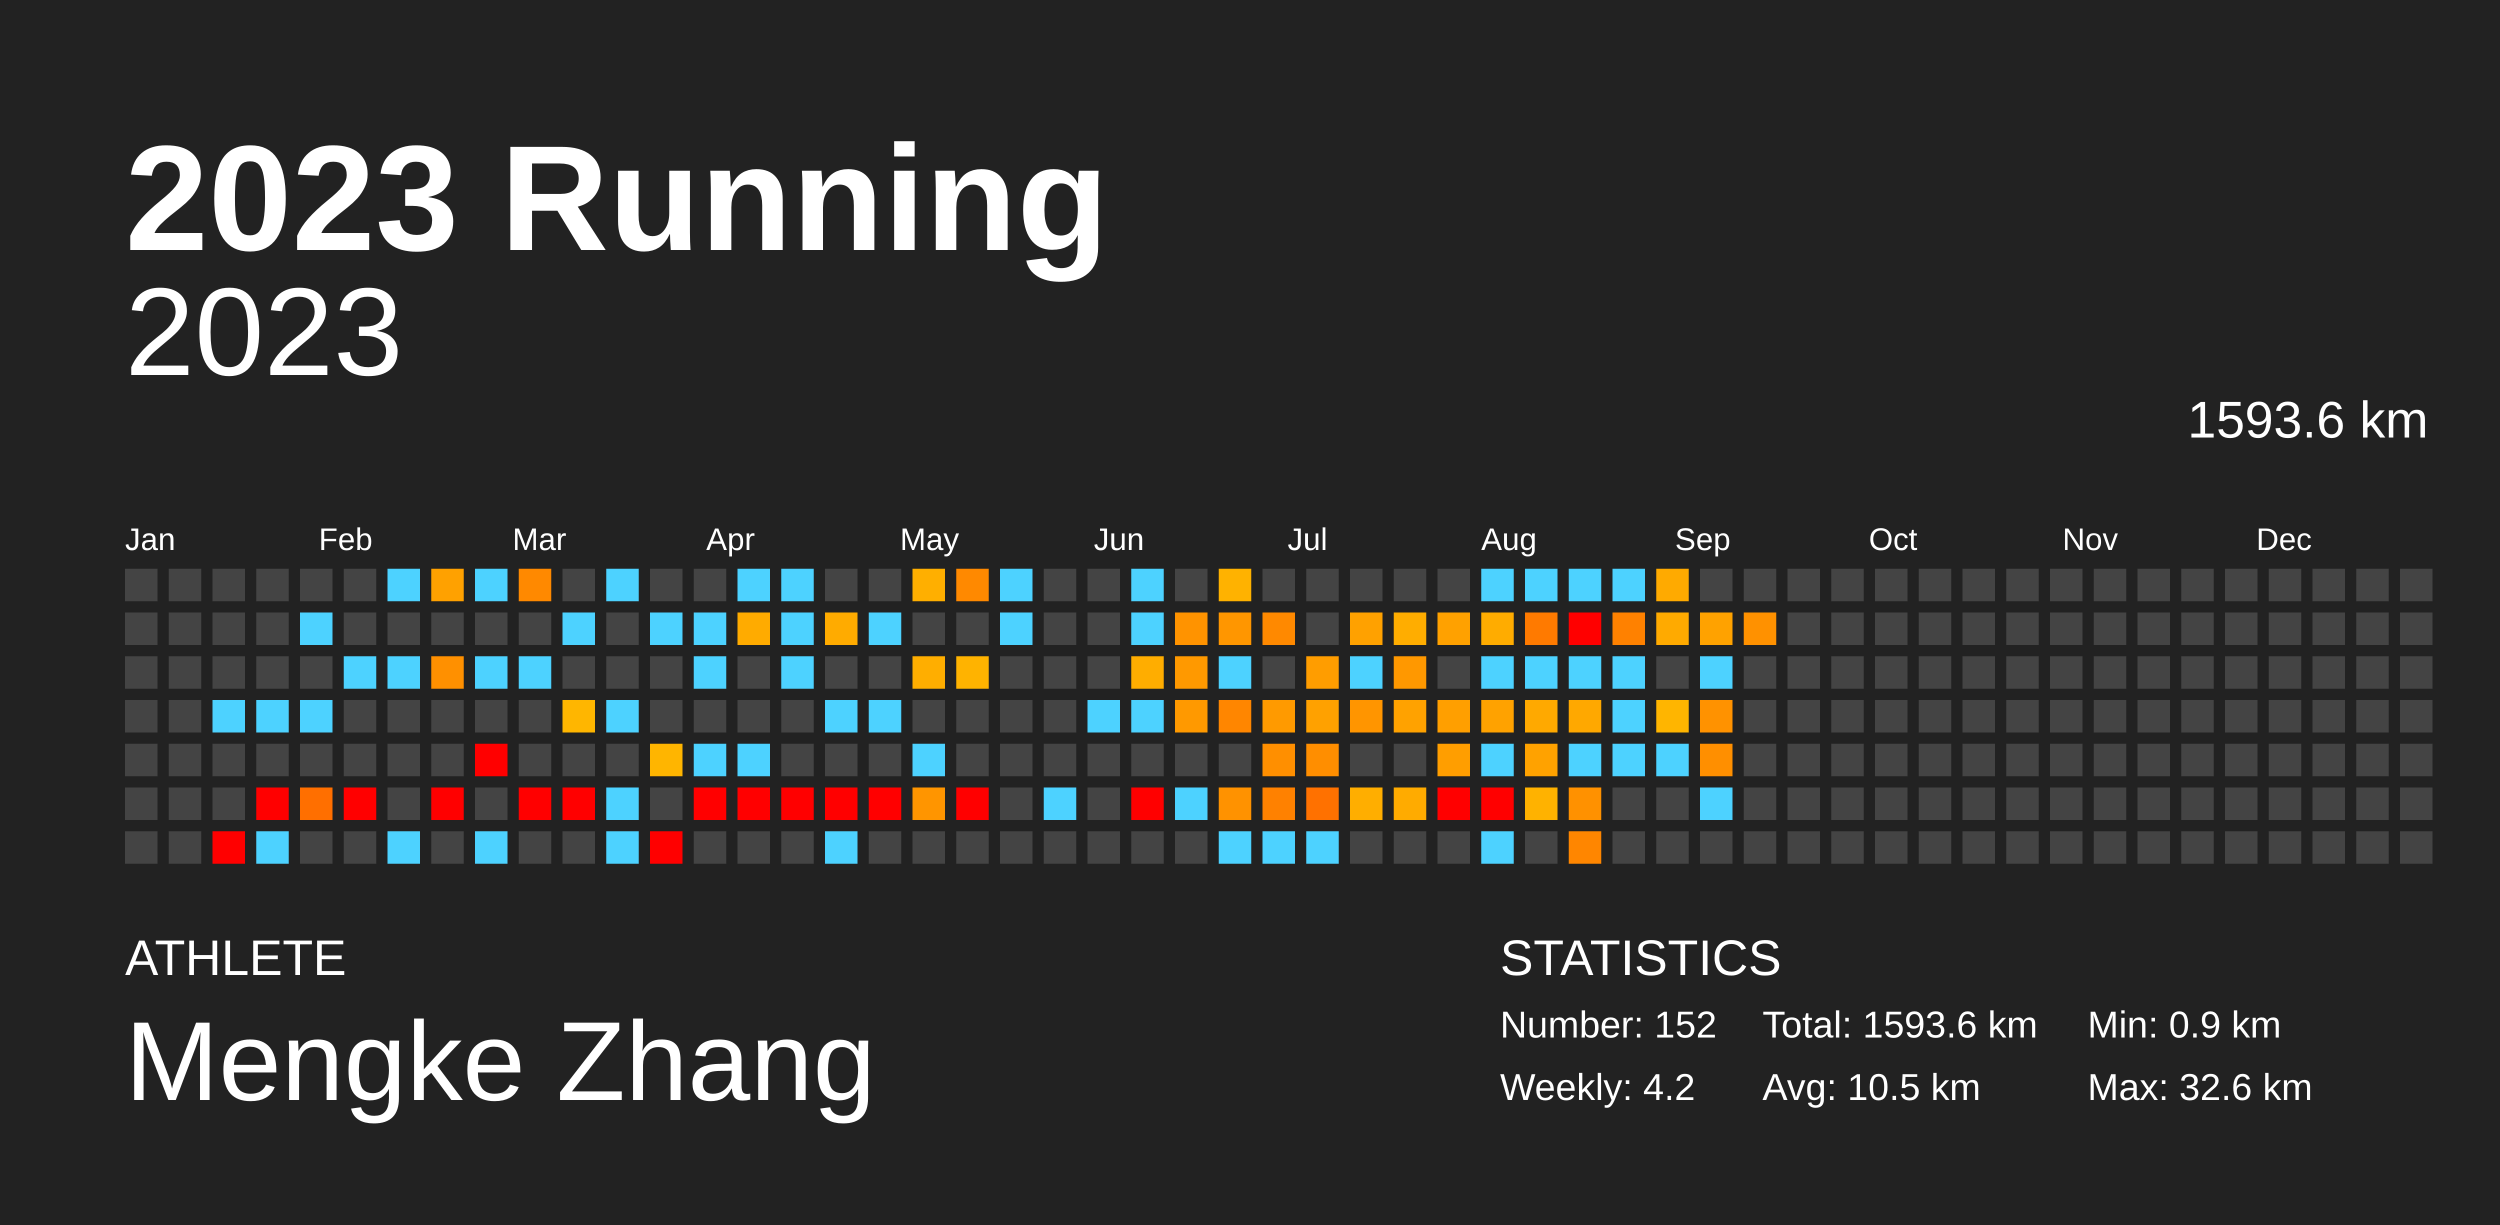
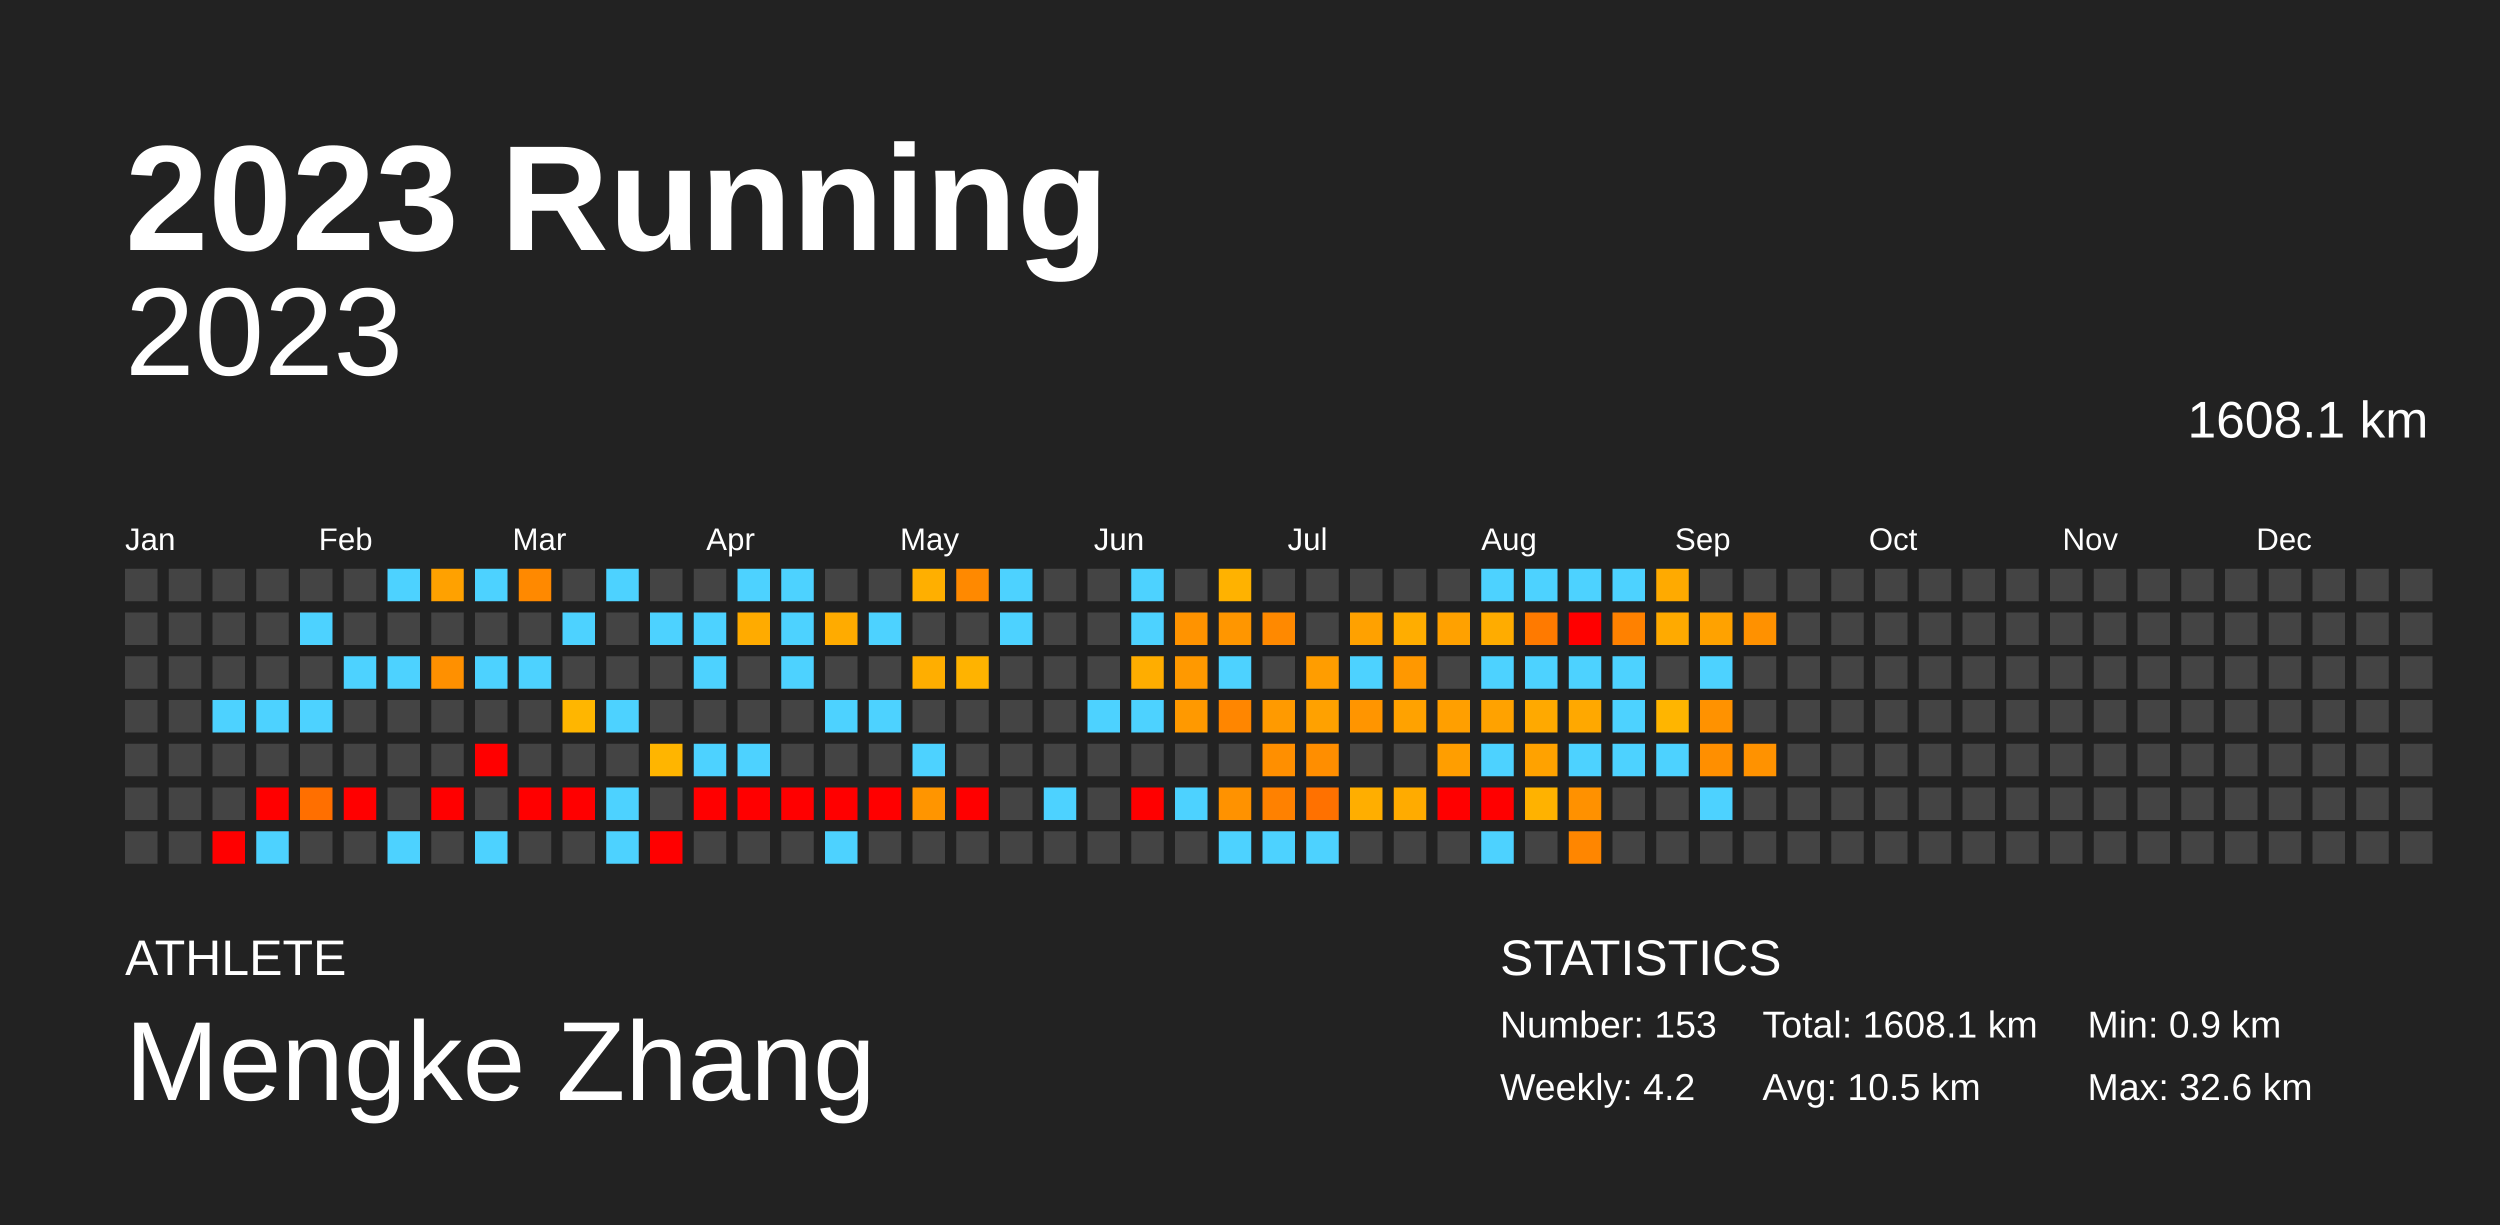
<svg xmlns="http://www.w3.org/2000/svg" baseProfile="full" height="98mm" version="1.1" viewBox="0,0,200,98" width="200mm">
  <defs />
  <rect fill="#222222" height="98" width="200" x="0" y="0" />
  <text fill="#FFFFFF" style="font-size:12px; font-family:Arial; font-weight:bold;" x="10" y="20">2023 Running</text>
  <text fill="#FFFFFF" style="font-size:4px; font-family:Arial" x="10" y="78">ATHLETE</text>
  <text fill="#FFFFFF" style="font-size:9px; font-family:Arial" x="10" y="88">Mengke Zhang</text>
  <text fill="#FFFFFF" style="font-size:4px; font-family:Arial" x="120" y="78">STATISTICS</text>
-   <text fill="#FFFFFF" style="font-size:3px; font-family:Arial" x="120" y="83">Number: 152</text>
+   <text fill="#FFFFFF" style="font-size:3px; font-family:Arial" x="120" y="83">Number: 153</text>
  <text fill="#FFFFFF" style="font-size:3px; font-family:Arial" x="120" y="88">Weekly: 4.2</text>
-   <text fill="#FFFFFF" style="font-size:3px; font-family:Arial" x="141" y="83">Total: 1593.6 km</text>
+   <text fill="#FFFFFF" style="font-size:3px; font-family:Arial" x="141" y="83">Total: 1608.1 km</text>
  <text fill="#FFFFFF" style="font-size:3px; font-family:Arial" x="141" y="88">Avg: 10.5 km</text>
  <text fill="#FFFFFF" style="font-size:3px; font-family:Arial" x="167" y="83">Min: 0.9 km</text>
  <text fill="#FFFFFF" style="font-size:3px; font-family:Arial" x="167" y="88">Max: 32.6 km</text>
  <text alignment-baseline="hanging" fill="#FFFFFF" style="font-size:10.0px; font-family:Arial;" x="10" y="30">2023</text>
-   <text alignment-baseline="hanging" fill="#FFFFFF" style="font-size:4.125px; font-family:Arial;" x="175" y="35">1593.6 km</text>
+   <text alignment-baseline="hanging" fill="#FFFFFF" style="font-size:4.125px; font-family:Arial;" x="175" y="35">1608.1 km</text>
  <text fill="#FFFFFF" style="font-size:2.5px; font-family:Arial" x="10.0" y="44">Jan</text>
  <text fill="#FFFFFF" style="font-size:2.5px; font-family:Arial" x="25.5" y="44">Feb</text>
  <text fill="#FFFFFF" style="font-size:2.5px; font-family:Arial" x="41.0" y="44">Mar</text>
  <text fill="#FFFFFF" style="font-size:2.5px; font-family:Arial" x="56.5" y="44">Apr</text>
  <text fill="#FFFFFF" style="font-size:2.5px; font-family:Arial" x="72.0" y="44">May</text>
  <text fill="#FFFFFF" style="font-size:2.5px; font-family:Arial" x="87.5" y="44">Jun</text>
  <text fill="#FFFFFF" style="font-size:2.5px; font-family:Arial" x="103.0" y="44">Jul</text>
  <text fill="#FFFFFF" style="font-size:2.5px; font-family:Arial" x="118.5" y="44">Aug</text>
  <text fill="#FFFFFF" style="font-size:2.5px; font-family:Arial" x="134.0" y="44">Sep</text>
  <text fill="#FFFFFF" style="font-size:2.5px; font-family:Arial" x="149.5" y="44">Oct</text>
  <text fill="#FFFFFF" style="font-size:2.5px; font-family:Arial" x="165.0" y="44">Nov</text>
  <text fill="#FFFFFF" style="font-size:2.5px; font-family:Arial" x="180.5" y="44">Dec</text>
  <rect fill="#444444" height="2.6" width="2.6" x="10.0" y="45.5" />
  <rect fill="#444444" height="2.6" width="2.6" x="10.0" y="49.0" />
  <rect fill="#444444" height="2.6" width="2.6" x="10.0" y="52.5" />
  <rect fill="#444444" height="2.6" width="2.6" x="10.0" y="56.0" />
  <rect fill="#444444" height="2.6" width="2.6" x="10.0" y="59.5" />
  <rect fill="#444444" height="2.6" width="2.6" x="10.0" y="63.0" />
  <rect fill="#444444" height="2.6" width="2.6" x="10.0" y="66.5" />
  <rect fill="#444444" height="2.6" width="2.6" x="13.5" y="45.5" />
  <rect fill="#444444" height="2.6" width="2.6" x="13.5" y="49.0" />
  <rect fill="#444444" height="2.6" width="2.6" x="13.5" y="52.5" />
  <rect fill="#444444" height="2.6" width="2.6" x="13.5" y="56.0" />
  <rect fill="#444444" height="2.6" width="2.6" x="13.5" y="59.5" />
  <rect fill="#444444" height="2.6" width="2.6" x="13.5" y="63.0" />
  <rect fill="#444444" height="2.6" width="2.6" x="13.5" y="66.5" />
  <rect fill="#444444" height="2.6" width="2.6" x="17.0" y="45.5" />
  <rect fill="#444444" height="2.6" width="2.6" x="17.0" y="49.0" />
  <rect fill="#444444" height="2.6" width="2.6" x="17.0" y="52.5" />
  <rect fill="#4dd2ff" height="2.6" width="2.6" x="17.0" y="56.0" />
  <rect fill="#444444" height="2.6" width="2.6" x="17.0" y="59.5" />
  <rect fill="#444444" height="2.6" width="2.6" x="17.0" y="63.0" />
  <rect fill="red" height="2.6" width="2.6" x="17.0" y="66.5" />
  <rect fill="#444444" height="2.6" width="2.6" x="20.5" y="45.5" />
  <rect fill="#444444" height="2.6" width="2.6" x="20.5" y="49.0" />
  <rect fill="#444444" height="2.6" width="2.6" x="20.5" y="52.5" />
  <rect fill="#4dd2ff" height="2.6" width="2.6" x="20.5" y="56.0" />
  <rect fill="#444444" height="2.6" width="2.6" x="20.5" y="59.5" />
  <rect fill="red" height="2.6" width="2.6" x="20.5" y="63.0" />
  <rect fill="#4dd2ff" height="2.6" width="2.6" x="20.5" y="66.5" />
  <rect fill="#444444" height="2.6" width="2.6" x="24.0" y="45.5" />
  <rect fill="#4dd2ff" height="2.6" width="2.6" x="24.0" y="49.0" />
  <rect fill="#444444" height="2.6" width="2.6" x="24.0" y="52.5" />
  <rect fill="#4dd2ff" height="2.6" width="2.6" x="24.0" y="56.0" />
  <rect fill="#444444" height="2.6" width="2.6" x="24.0" y="59.5" />
  <rect fill="#ff6f00" height="2.6" width="2.6" x="24.0" y="63.0" />
  <rect fill="#444444" height="2.6" width="2.6" x="24.0" y="66.5" />
  <rect fill="#444444" height="2.6" width="2.6" x="27.5" y="45.5" />
  <rect fill="#444444" height="2.6" width="2.6" x="27.5" y="49.0" />
  <rect fill="#4dd2ff" height="2.6" width="2.6" x="27.5" y="52.5" />
  <rect fill="#444444" height="2.6" width="2.6" x="27.5" y="56.0" />
  <rect fill="#444444" height="2.6" width="2.6" x="27.5" y="59.5" />
  <rect fill="red" height="2.6" width="2.6" x="27.5" y="63.0" />
  <rect fill="#444444" height="2.6" width="2.6" x="27.5" y="66.5" />
  <rect fill="#4dd2ff" height="2.6" width="2.6" x="31.0" y="45.5" />
  <rect fill="#444444" height="2.6" width="2.6" x="31.0" y="49.0" />
  <rect fill="#4dd2ff" height="2.6" width="2.6" x="31.0" y="52.5" />
  <rect fill="#444444" height="2.6" width="2.6" x="31.0" y="56.0" />
  <rect fill="#444444" height="2.6" width="2.6" x="31.0" y="59.5" />
  <rect fill="#444444" height="2.6" width="2.6" x="31.0" y="63.0" />
  <rect fill="#4dd2ff" height="2.6" width="2.6" x="31.0" y="66.5" />
  <rect fill="#ffa100" height="2.6" width="2.6" x="34.5" y="45.5" />
  <rect fill="#444444" height="2.6" width="2.6" x="34.5" y="49.0" />
  <rect fill="#ff9000" height="2.6" width="2.6" x="34.5" y="52.5" />
  <rect fill="#444444" height="2.6" width="2.6" x="34.5" y="56.0" />
  <rect fill="#444444" height="2.6" width="2.6" x="34.5" y="59.5" />
  <rect fill="red" height="2.6" width="2.6" x="34.5" y="63.0" />
  <rect fill="#444444" height="2.6" width="2.6" x="34.5" y="66.5" />
  <rect fill="#4dd2ff" height="2.6" width="2.6" x="38.0" y="45.5" />
  <rect fill="#444444" height="2.6" width="2.6" x="38.0" y="49.0" />
  <rect fill="#4dd2ff" height="2.6" width="2.6" x="38.0" y="52.5" />
  <rect fill="#444444" height="2.6" width="2.6" x="38.0" y="56.0" />
  <rect fill="red" height="2.6" width="2.6" x="38.0" y="59.5" />
  <rect fill="#444444" height="2.6" width="2.6" x="38.0" y="63.0" />
  <rect fill="#4dd2ff" height="2.6" width="2.6" x="38.0" y="66.5" />
  <rect fill="#ff8900" height="2.6" width="2.6" x="41.5" y="45.5" />
  <rect fill="#444444" height="2.6" width="2.6" x="41.5" y="49.0" />
  <rect fill="#4dd2ff" height="2.6" width="2.6" x="41.5" y="52.5" />
  <rect fill="#444444" height="2.6" width="2.6" x="41.5" y="56.0" />
  <rect fill="#444444" height="2.6" width="2.6" x="41.5" y="59.5" />
  <rect fill="red" height="2.6" width="2.6" x="41.5" y="63.0" />
  <rect fill="#444444" height="2.6" width="2.6" x="41.5" y="66.5" />
  <rect fill="#444444" height="2.6" width="2.6" x="45.0" y="45.5" />
  <rect fill="#4dd2ff" height="2.6" width="2.6" x="45.0" y="49.0" />
  <rect fill="#444444" height="2.6" width="2.6" x="45.0" y="52.5" />
  <rect fill="#ffb600" height="2.6" width="2.6" x="45.0" y="56.0" />
  <rect fill="#444444" height="2.6" width="2.6" x="45.0" y="59.5" />
  <rect fill="red" height="2.6" width="2.6" x="45.0" y="63.0" />
  <rect fill="#444444" height="2.6" width="2.6" x="45.0" y="66.5" />
  <rect fill="#4dd2ff" height="2.6" width="2.6" x="48.5" y="45.5" />
  <rect fill="#444444" height="2.6" width="2.6" x="48.5" y="49.0" />
  <rect fill="#444444" height="2.6" width="2.6" x="48.5" y="52.5" />
  <rect fill="#4dd2ff" height="2.6" width="2.6" x="48.5" y="56.0" />
  <rect fill="#444444" height="2.6" width="2.6" x="48.5" y="59.5" />
  <rect fill="#4dd2ff" height="2.6" width="2.6" x="48.5" y="63.0" />
  <rect fill="#4dd2ff" height="2.6" width="2.6" x="48.5" y="66.5" />
  <rect fill="#444444" height="2.6" width="2.6" x="52.0" y="45.5" />
  <rect fill="#4dd2ff" height="2.6" width="2.6" x="52.0" y="49.0" />
  <rect fill="#444444" height="2.6" width="2.6" x="52.0" y="52.5" />
  <rect fill="#444444" height="2.6" width="2.6" x="52.0" y="56.0" />
  <rect fill="#ffb500" height="2.6" width="2.6" x="52.0" y="59.5" />
  <rect fill="#444444" height="2.6" width="2.6" x="52.0" y="63.0" />
  <rect fill="red" height="2.6" width="2.6" x="52.0" y="66.5" />
  <rect fill="#444444" height="2.6" width="2.6" x="55.5" y="45.5" />
  <rect fill="#4dd2ff" height="2.6" width="2.6" x="55.5" y="49.0" />
  <rect fill="#4dd2ff" height="2.6" width="2.6" x="55.5" y="52.5" />
  <rect fill="#444444" height="2.6" width="2.6" x="55.5" y="56.0" />
  <rect fill="#4dd2ff" height="2.6" width="2.6" x="55.5" y="59.5" />
  <rect fill="red" height="2.6" width="2.6" x="55.5" y="63.0" />
  <rect fill="#444444" height="2.6" width="2.6" x="55.5" y="66.5" />
  <rect fill="#4dd2ff" height="2.6" width="2.6" x="59.0" y="45.5" />
  <rect fill="#ffab00" height="2.6" width="2.6" x="59.0" y="49.0" />
  <rect fill="#444444" height="2.6" width="2.6" x="59.0" y="52.5" />
  <rect fill="#444444" height="2.6" width="2.6" x="59.0" y="56.0" />
  <rect fill="#4dd2ff" height="2.6" width="2.6" x="59.0" y="59.5" />
  <rect fill="red" height="2.6" width="2.6" x="59.0" y="63.0" />
  <rect fill="#444444" height="2.6" width="2.6" x="59.0" y="66.5" />
  <rect fill="#4dd2ff" height="2.6" width="2.6" x="62.5" y="45.5" />
  <rect fill="#4dd2ff" height="2.6" width="2.6" x="62.5" y="49.0" />
  <rect fill="#4dd2ff" height="2.6" width="2.6" x="62.5" y="52.5" />
  <rect fill="#444444" height="2.6" width="2.6" x="62.5" y="56.0" />
  <rect fill="#444444" height="2.6" width="2.6" x="62.5" y="59.5" />
  <rect fill="red" height="2.6" width="2.6" x="62.5" y="63.0" />
  <rect fill="#444444" height="2.6" width="2.6" x="62.5" y="66.5" />
  <rect fill="#444444" height="2.6" width="2.6" x="66.0" y="45.5" />
  <rect fill="#ffab00" height="2.6" width="2.6" x="66.0" y="49.0" />
  <rect fill="#444444" height="2.6" width="2.6" x="66.0" y="52.5" />
  <rect fill="#4dd2ff" height="2.6" width="2.6" x="66.0" y="56.0" />
  <rect fill="#444444" height="2.6" width="2.6" x="66.0" y="59.5" />
  <rect fill="red" height="2.6" width="2.6" x="66.0" y="63.0" />
  <rect fill="#4dd2ff" height="2.6" width="2.6" x="66.0" y="66.5" />
  <rect fill="#444444" height="2.6" width="2.6" x="69.5" y="45.5" />
  <rect fill="#4dd2ff" height="2.6" width="2.6" x="69.5" y="49.0" />
  <rect fill="#444444" height="2.6" width="2.6" x="69.5" y="52.5" />
  <rect fill="#4dd2ff" height="2.6" width="2.6" x="69.5" y="56.0" />
  <rect fill="#444444" height="2.6" width="2.6" x="69.5" y="59.5" />
  <rect fill="red" height="2.6" width="2.6" x="69.5" y="63.0" />
  <rect fill="#444444" height="2.6" width="2.6" x="69.5" y="66.5" />
  <rect fill="#ffaf00" height="2.6" width="2.6" x="73.0" y="45.5" />
  <rect fill="#444444" height="2.6" width="2.6" x="73.0" y="49.0" />
  <rect fill="#ffae00" height="2.6" width="2.6" x="73.0" y="52.5" />
  <rect fill="#444444" height="2.6" width="2.6" x="73.0" y="56.0" />
  <rect fill="#4dd2ff" height="2.6" width="2.6" x="73.0" y="59.5" />
  <rect fill="#ff9500" height="2.6" width="2.6" x="73.0" y="63.0" />
  <rect fill="#444444" height="2.6" width="2.6" x="73.0" y="66.5" />
  <rect fill="#ff8900" height="2.6" width="2.6" x="76.5" y="45.5" />
  <rect fill="#444444" height="2.6" width="2.6" x="76.5" y="49.0" />
  <rect fill="#ffb300" height="2.6" width="2.6" x="76.5" y="52.5" />
  <rect fill="#444444" height="2.6" width="2.6" x="76.5" y="56.0" />
  <rect fill="#444444" height="2.6" width="2.6" x="76.5" y="59.5" />
  <rect fill="red" height="2.6" width="2.6" x="76.5" y="63.0" />
  <rect fill="#444444" height="2.6" width="2.6" x="76.5" y="66.5" />
  <rect fill="#4dd2ff" height="2.6" width="2.6" x="80.0" y="45.5" />
  <rect fill="#4dd2ff" height="2.6" width="2.6" x="80.0" y="49.0" />
  <rect fill="#444444" height="2.6" width="2.6" x="80.0" y="52.5" />
  <rect fill="#444444" height="2.6" width="2.6" x="80.0" y="56.0" />
  <rect fill="#444444" height="2.6" width="2.6" x="80.0" y="59.5" />
  <rect fill="#444444" height="2.6" width="2.6" x="80.0" y="63.0" />
  <rect fill="#444444" height="2.6" width="2.6" x="80.0" y="66.5" />
  <rect fill="#444444" height="2.6" width="2.6" x="83.5" y="45.5" />
  <rect fill="#444444" height="2.6" width="2.6" x="83.5" y="49.0" />
  <rect fill="#444444" height="2.6" width="2.6" x="83.5" y="52.5" />
  <rect fill="#444444" height="2.6" width="2.6" x="83.5" y="56.0" />
  <rect fill="#444444" height="2.6" width="2.6" x="83.5" y="59.5" />
  <rect fill="#4dd2ff" height="2.6" width="2.6" x="83.5" y="63.0" />
  <rect fill="#444444" height="2.6" width="2.6" x="83.5" y="66.5" />
  <rect fill="#444444" height="2.6" width="2.6" x="87.0" y="45.5" />
  <rect fill="#444444" height="2.6" width="2.6" x="87.0" y="49.0" />
  <rect fill="#444444" height="2.6" width="2.6" x="87.0" y="52.5" />
  <rect fill="#4dd2ff" height="2.6" width="2.6" x="87.0" y="56.0" />
  <rect fill="#444444" height="2.6" width="2.6" x="87.0" y="59.5" />
  <rect fill="#444444" height="2.6" width="2.6" x="87.0" y="63.0" />
  <rect fill="#444444" height="2.6" width="2.6" x="87.0" y="66.5" />
  <rect fill="#4dd2ff" height="2.6" width="2.6" x="90.5" y="45.5" />
  <rect fill="#4dd2ff" height="2.6" width="2.6" x="90.5" y="49.0" />
  <rect fill="#ffad00" height="2.6" width="2.6" x="90.5" y="52.5" />
  <rect fill="#4dd2ff" height="2.6" width="2.6" x="90.5" y="56.0" />
  <rect fill="#444444" height="2.6" width="2.6" x="90.5" y="59.5" />
  <rect fill="red" height="2.6" width="2.6" x="90.5" y="63.0" />
  <rect fill="#444444" height="2.6" width="2.6" x="90.5" y="66.5" />
  <rect fill="#444444" height="2.6" width="2.6" x="94.0" y="45.5" />
  <rect fill="#ff9300" height="2.6" width="2.6" x="94.0" y="49.0" />
  <rect fill="#ff9900" height="2.6" width="2.6" x="94.0" y="52.5" />
  <rect fill="#ff9900" height="2.6" width="2.6" x="94.0" y="56.0" />
  <rect fill="#444444" height="2.6" width="2.6" x="94.0" y="59.5" />
  <rect fill="#4dd2ff" height="2.6" width="2.6" x="94.0" y="63.0" />
  <rect fill="#444444" height="2.6" width="2.6" x="94.0" y="66.5" />
  <rect fill="#ffb200" height="2.6" width="2.6" x="97.5" y="45.5" />
  <rect fill="#ff9600" height="2.6" width="2.6" x="97.5" y="49.0" />
  <rect fill="#4dd2ff" height="2.6" width="2.6" x="97.5" y="52.5" />
  <rect fill="#ff8600" height="2.6" width="2.6" x="97.5" y="56.0" />
  <rect fill="#444444" height="2.6" width="2.6" x="97.5" y="59.5" />
  <rect fill="#ff9200" height="2.6" width="2.6" x="97.5" y="63.0" />
  <rect fill="#4dd2ff" height="2.6" width="2.6" x="97.5" y="66.5" />
  <rect fill="#444444" height="2.6" width="2.6" x="101.0" y="45.5" />
  <rect fill="#ff8900" height="2.6" width="2.6" x="101.0" y="49.0" />
  <rect fill="#444444" height="2.6" width="2.6" x="101.0" y="52.5" />
  <rect fill="#ff9a00" height="2.6" width="2.6" x="101.0" y="56.0" />
  <rect fill="#ff8f00" height="2.6" width="2.6" x="101.0" y="59.5" />
  <rect fill="#ff8100" height="2.6" width="2.6" x="101.0" y="63.0" />
  <rect fill="#4dd2ff" height="2.6" width="2.6" x="101.0" y="66.5" />
  <rect fill="#444444" height="2.6" width="2.6" x="104.5" y="45.5" />
  <rect fill="#444444" height="2.6" width="2.6" x="104.5" y="49.0" />
  <rect fill="#ff9d00" height="2.6" width="2.6" x="104.5" y="52.5" />
  <rect fill="#ffa100" height="2.6" width="2.6" x="104.5" y="56.0" />
  <rect fill="#ff8e00" height="2.6" width="2.6" x="104.5" y="59.5" />
  <rect fill="#ff7100" height="2.6" width="2.6" x="104.5" y="63.0" />
  <rect fill="#4dd2ff" height="2.6" width="2.6" x="104.5" y="66.5" />
  <rect fill="#444444" height="2.6" width="2.6" x="108.0" y="45.5" />
  <rect fill="#ffa100" height="2.6" width="2.6" x="108.0" y="49.0" />
  <rect fill="#4dd2ff" height="2.6" width="2.6" x="108.0" y="52.5" />
  <rect fill="#ff9500" height="2.6" width="2.6" x="108.0" y="56.0" />
  <rect fill="#444444" height="2.6" width="2.6" x="108.0" y="59.5" />
  <rect fill="#ffae00" height="2.6" width="2.6" x="108.0" y="63.0" />
  <rect fill="#444444" height="2.6" width="2.6" x="108.0" y="66.5" />
  <rect fill="#444444" height="2.6" width="2.6" x="111.5" y="45.5" />
  <rect fill="#ffad00" height="2.6" width="2.6" x="111.5" y="49.0" />
  <rect fill="#ff9800" height="2.6" width="2.6" x="111.5" y="52.5" />
  <rect fill="#ffa200" height="2.6" width="2.6" x="111.5" y="56.0" />
  <rect fill="#444444" height="2.6" width="2.6" x="111.5" y="59.5" />
  <rect fill="#ffab00" height="2.6" width="2.6" x="111.5" y="63.0" />
  <rect fill="#444444" height="2.6" width="2.6" x="111.5" y="66.5" />
  <rect fill="#444444" height="2.6" width="2.6" x="115.0" y="45.5" />
  <rect fill="#ffa100" height="2.6" width="2.6" x="115.0" y="49.0" />
  <rect fill="#444444" height="2.6" width="2.6" x="115.0" y="52.5" />
  <rect fill="#ff9f00" height="2.6" width="2.6" x="115.0" y="56.0" />
  <rect fill="#ff9e00" height="2.6" width="2.6" x="115.0" y="59.5" />
  <rect fill="red" height="2.6" width="2.6" x="115.0" y="63.0" />
  <rect fill="#444444" height="2.6" width="2.6" x="115.0" y="66.5" />
  <rect fill="#4dd2ff" height="2.6" width="2.6" x="118.5" y="45.5" />
  <rect fill="#ffac00" height="2.6" width="2.6" x="118.5" y="49.0" />
  <rect fill="#4dd2ff" height="2.6" width="2.6" x="118.5" y="52.5" />
  <rect fill="#ffa200" height="2.6" width="2.6" x="118.5" y="56.0" />
  <rect fill="#4dd2ff" height="2.6" width="2.6" x="118.5" y="59.5" />
  <rect fill="red" height="2.6" width="2.6" x="118.5" y="63.0" />
  <rect fill="#4dd2ff" height="2.6" width="2.6" x="118.5" y="66.5" />
  <rect fill="#4dd2ff" height="2.6" width="2.6" x="122.0" y="45.5" />
  <rect fill="#ff7a00" height="2.6" width="2.6" x="122.0" y="49.0" />
  <rect fill="#4dd2ff" height="2.6" width="2.6" x="122.0" y="52.5" />
  <rect fill="#ffa900" height="2.6" width="2.6" x="122.0" y="56.0" />
  <rect fill="#ffa200" height="2.6" width="2.6" x="122.0" y="59.5" />
  <rect fill="#ffb200" height="2.6" width="2.6" x="122.0" y="63.0" />
  <rect fill="#444444" height="2.6" width="2.6" x="122.0" y="66.5" />
  <rect fill="#4dd2ff" height="2.6" width="2.6" x="125.5" y="45.5" />
  <rect fill="red" height="2.6" width="2.6" x="125.5" y="49.0" />
  <rect fill="#4dd2ff" height="2.6" width="2.6" x="125.5" y="52.5" />
  <rect fill="#ffa800" height="2.6" width="2.6" x="125.5" y="56.0" />
  <rect fill="#4dd2ff" height="2.6" width="2.6" x="125.5" y="59.5" />
  <rect fill="#ff9100" height="2.6" width="2.6" x="125.5" y="63.0" />
  <rect fill="#ff8600" height="2.6" width="2.6" x="125.5" y="66.5" />
  <rect fill="#4dd2ff" height="2.6" width="2.6" x="129.0" y="45.5" />
  <rect fill="#ff8100" height="2.6" width="2.6" x="129.0" y="49.0" />
  <rect fill="#4dd2ff" height="2.6" width="2.6" x="129.0" y="52.5" />
  <rect fill="#4dd2ff" height="2.6" width="2.6" x="129.0" y="56.0" />
  <rect fill="#4dd2ff" height="2.6" width="2.6" x="129.0" y="59.5" />
  <rect fill="#444444" height="2.6" width="2.6" x="129.0" y="63.0" />
  <rect fill="#444444" height="2.6" width="2.6" x="129.0" y="66.5" />
  <rect fill="#ffaa00" height="2.6" width="2.6" x="132.5" y="45.5" />
  <rect fill="#ffaa00" height="2.6" width="2.6" x="132.5" y="49.0" />
  <rect fill="#444444" height="2.6" width="2.6" x="132.5" y="52.5" />
  <rect fill="#ffb500" height="2.6" width="2.6" x="132.5" y="56.0" />
  <rect fill="#4dd2ff" height="2.6" width="2.6" x="132.5" y="59.5" />
  <rect fill="#444444" height="2.6" width="2.6" x="132.5" y="63.0" />
  <rect fill="#444444" height="2.6" width="2.6" x="132.5" y="66.5" />
  <rect fill="#444444" height="2.6" width="2.6" x="136.0" y="45.5" />
  <rect fill="#ffa200" height="2.6" width="2.6" x="136.0" y="49.0" />
  <rect fill="#4dd2ff" height="2.6" width="2.6" x="136.0" y="52.5" />
  <rect fill="#ff9200" height="2.6" width="2.6" x="136.0" y="56.0" />
  <rect fill="#ff8f00" height="2.6" width="2.6" x="136.0" y="59.5" />
  <rect fill="#4dd2ff" height="2.6" width="2.6" x="136.0" y="63.0" />
  <rect fill="#444444" height="2.6" width="2.6" x="136.0" y="66.5" />
  <rect fill="#444444" height="2.6" width="2.6" x="139.5" y="45.5" />
  <rect fill="#ff9100" height="2.6" width="2.6" x="139.5" y="49.0" />
  <rect fill="#444444" height="2.6" width="2.6" x="139.5" y="52.5" />
  <rect fill="#444444" height="2.6" width="2.6" x="139.5" y="56.0" />
-   <rect fill="#444444" height="2.6" width="2.6" x="139.5" y="59.5" />
+   <rect fill="#ff9200" height="2.6" width="2.6" x="139.5" y="59.5" />
  <rect fill="#444444" height="2.6" width="2.6" x="139.5" y="63.0" />
  <rect fill="#444444" height="2.6" width="2.6" x="139.5" y="66.5" />
  <rect fill="#444444" height="2.6" width="2.6" x="143.0" y="45.5" />
  <rect fill="#444444" height="2.6" width="2.6" x="143.0" y="49.0" />
  <rect fill="#444444" height="2.6" width="2.6" x="143.0" y="52.5" />
  <rect fill="#444444" height="2.6" width="2.6" x="143.0" y="56.0" />
  <rect fill="#444444" height="2.6" width="2.6" x="143.0" y="59.5" />
  <rect fill="#444444" height="2.6" width="2.6" x="143.0" y="63.0" />
  <rect fill="#444444" height="2.6" width="2.6" x="143.0" y="66.5" />
  <rect fill="#444444" height="2.6" width="2.6" x="146.5" y="45.5" />
  <rect fill="#444444" height="2.6" width="2.6" x="146.5" y="49.0" />
  <rect fill="#444444" height="2.6" width="2.6" x="146.5" y="52.5" />
  <rect fill="#444444" height="2.6" width="2.6" x="146.5" y="56.0" />
  <rect fill="#444444" height="2.6" width="2.6" x="146.5" y="59.5" />
  <rect fill="#444444" height="2.6" width="2.6" x="146.5" y="63.0" />
  <rect fill="#444444" height="2.6" width="2.6" x="146.5" y="66.5" />
  <rect fill="#444444" height="2.6" width="2.6" x="150.0" y="45.5" />
  <rect fill="#444444" height="2.6" width="2.6" x="150.0" y="49.0" />
  <rect fill="#444444" height="2.6" width="2.6" x="150.0" y="52.5" />
  <rect fill="#444444" height="2.6" width="2.6" x="150.0" y="56.0" />
  <rect fill="#444444" height="2.6" width="2.6" x="150.0" y="59.5" />
  <rect fill="#444444" height="2.6" width="2.6" x="150.0" y="63.0" />
  <rect fill="#444444" height="2.6" width="2.6" x="150.0" y="66.5" />
  <rect fill="#444444" height="2.6" width="2.6" x="153.5" y="45.5" />
  <rect fill="#444444" height="2.6" width="2.6" x="153.5" y="49.0" />
  <rect fill="#444444" height="2.6" width="2.6" x="153.5" y="52.5" />
  <rect fill="#444444" height="2.6" width="2.6" x="153.5" y="56.0" />
  <rect fill="#444444" height="2.6" width="2.6" x="153.5" y="59.5" />
  <rect fill="#444444" height="2.6" width="2.6" x="153.5" y="63.0" />
  <rect fill="#444444" height="2.6" width="2.6" x="153.5" y="66.5" />
  <rect fill="#444444" height="2.6" width="2.6" x="157.0" y="45.5" />
  <rect fill="#444444" height="2.6" width="2.6" x="157.0" y="49.0" />
  <rect fill="#444444" height="2.6" width="2.6" x="157.0" y="52.5" />
  <rect fill="#444444" height="2.6" width="2.6" x="157.0" y="56.0" />
  <rect fill="#444444" height="2.6" width="2.6" x="157.0" y="59.5" />
  <rect fill="#444444" height="2.6" width="2.6" x="157.0" y="63.0" />
  <rect fill="#444444" height="2.6" width="2.6" x="157.0" y="66.5" />
  <rect fill="#444444" height="2.6" width="2.6" x="160.5" y="45.5" />
  <rect fill="#444444" height="2.6" width="2.6" x="160.5" y="49.0" />
  <rect fill="#444444" height="2.6" width="2.6" x="160.5" y="52.5" />
  <rect fill="#444444" height="2.6" width="2.6" x="160.5" y="56.0" />
  <rect fill="#444444" height="2.6" width="2.6" x="160.5" y="59.5" />
  <rect fill="#444444" height="2.6" width="2.6" x="160.5" y="63.0" />
  <rect fill="#444444" height="2.6" width="2.6" x="160.5" y="66.5" />
  <rect fill="#444444" height="2.6" width="2.6" x="164.0" y="45.5" />
  <rect fill="#444444" height="2.6" width="2.6" x="164.0" y="49.0" />
  <rect fill="#444444" height="2.6" width="2.6" x="164.0" y="52.5" />
  <rect fill="#444444" height="2.6" width="2.6" x="164.0" y="56.0" />
  <rect fill="#444444" height="2.6" width="2.6" x="164.0" y="59.5" />
  <rect fill="#444444" height="2.6" width="2.6" x="164.0" y="63.0" />
  <rect fill="#444444" height="2.6" width="2.6" x="164.0" y="66.5" />
  <rect fill="#444444" height="2.6" width="2.6" x="167.5" y="45.5" />
  <rect fill="#444444" height="2.6" width="2.6" x="167.5" y="49.0" />
  <rect fill="#444444" height="2.6" width="2.6" x="167.5" y="52.5" />
  <rect fill="#444444" height="2.6" width="2.6" x="167.5" y="56.0" />
  <rect fill="#444444" height="2.6" width="2.6" x="167.5" y="59.5" />
  <rect fill="#444444" height="2.6" width="2.6" x="167.5" y="63.0" />
  <rect fill="#444444" height="2.6" width="2.6" x="167.5" y="66.5" />
  <rect fill="#444444" height="2.6" width="2.6" x="171.0" y="45.5" />
  <rect fill="#444444" height="2.6" width="2.6" x="171.0" y="49.0" />
  <rect fill="#444444" height="2.6" width="2.6" x="171.0" y="52.5" />
  <rect fill="#444444" height="2.6" width="2.6" x="171.0" y="56.0" />
  <rect fill="#444444" height="2.6" width="2.6" x="171.0" y="59.5" />
  <rect fill="#444444" height="2.6" width="2.6" x="171.0" y="63.0" />
  <rect fill="#444444" height="2.6" width="2.6" x="171.0" y="66.5" />
  <rect fill="#444444" height="2.6" width="2.6" x="174.5" y="45.5" />
  <rect fill="#444444" height="2.6" width="2.6" x="174.5" y="49.0" />
  <rect fill="#444444" height="2.6" width="2.6" x="174.5" y="52.5" />
  <rect fill="#444444" height="2.6" width="2.6" x="174.5" y="56.0" />
  <rect fill="#444444" height="2.6" width="2.6" x="174.5" y="59.5" />
  <rect fill="#444444" height="2.6" width="2.6" x="174.5" y="63.0" />
  <rect fill="#444444" height="2.6" width="2.6" x="174.5" y="66.5" />
  <rect fill="#444444" height="2.6" width="2.6" x="178.0" y="45.5" />
  <rect fill="#444444" height="2.6" width="2.6" x="178.0" y="49.0" />
  <rect fill="#444444" height="2.6" width="2.6" x="178.0" y="52.5" />
  <rect fill="#444444" height="2.6" width="2.6" x="178.0" y="56.0" />
  <rect fill="#444444" height="2.6" width="2.6" x="178.0" y="59.5" />
  <rect fill="#444444" height="2.6" width="2.6" x="178.0" y="63.0" />
  <rect fill="#444444" height="2.6" width="2.6" x="178.0" y="66.5" />
  <rect fill="#444444" height="2.6" width="2.6" x="181.5" y="45.5" />
  <rect fill="#444444" height="2.6" width="2.6" x="181.5" y="49.0" />
  <rect fill="#444444" height="2.6" width="2.6" x="181.5" y="52.5" />
  <rect fill="#444444" height="2.6" width="2.6" x="181.5" y="56.0" />
  <rect fill="#444444" height="2.6" width="2.6" x="181.5" y="59.5" />
  <rect fill="#444444" height="2.6" width="2.6" x="181.5" y="63.0" />
  <rect fill="#444444" height="2.6" width="2.6" x="181.5" y="66.5" />
  <rect fill="#444444" height="2.6" width="2.6" x="185.0" y="45.5" />
  <rect fill="#444444" height="2.6" width="2.6" x="185.0" y="49.0" />
  <rect fill="#444444" height="2.6" width="2.6" x="185.0" y="52.5" />
  <rect fill="#444444" height="2.6" width="2.6" x="185.0" y="56.0" />
  <rect fill="#444444" height="2.6" width="2.6" x="185.0" y="59.5" />
  <rect fill="#444444" height="2.6" width="2.6" x="185.0" y="63.0" />
  <rect fill="#444444" height="2.6" width="2.6" x="185.0" y="66.5" />
  <rect fill="#444444" height="2.6" width="2.6" x="188.5" y="45.5" />
  <rect fill="#444444" height="2.6" width="2.6" x="188.5" y="49.0" />
  <rect fill="#444444" height="2.6" width="2.6" x="188.5" y="52.5" />
  <rect fill="#444444" height="2.6" width="2.6" x="188.5" y="56.0" />
  <rect fill="#444444" height="2.6" width="2.6" x="188.5" y="59.5" />
  <rect fill="#444444" height="2.6" width="2.6" x="188.5" y="63.0" />
  <rect fill="#444444" height="2.6" width="2.6" x="188.5" y="66.5" />
  <rect fill="#444444" height="2.6" width="2.6" x="192.0" y="45.5" />
  <rect fill="#444444" height="2.6" width="2.6" x="192.0" y="49.0" />
  <rect fill="#444444" height="2.6" width="2.6" x="192.0" y="52.5" />
  <rect fill="#444444" height="2.6" width="2.6" x="192.0" y="56.0" />
  <rect fill="#444444" height="2.6" width="2.6" x="192.0" y="59.5" />
  <rect fill="#444444" height="2.6" width="2.6" x="192.0" y="63.0" />
  <rect fill="#444444" height="2.6" width="2.6" x="192.0" y="66.5" />
</svg>
